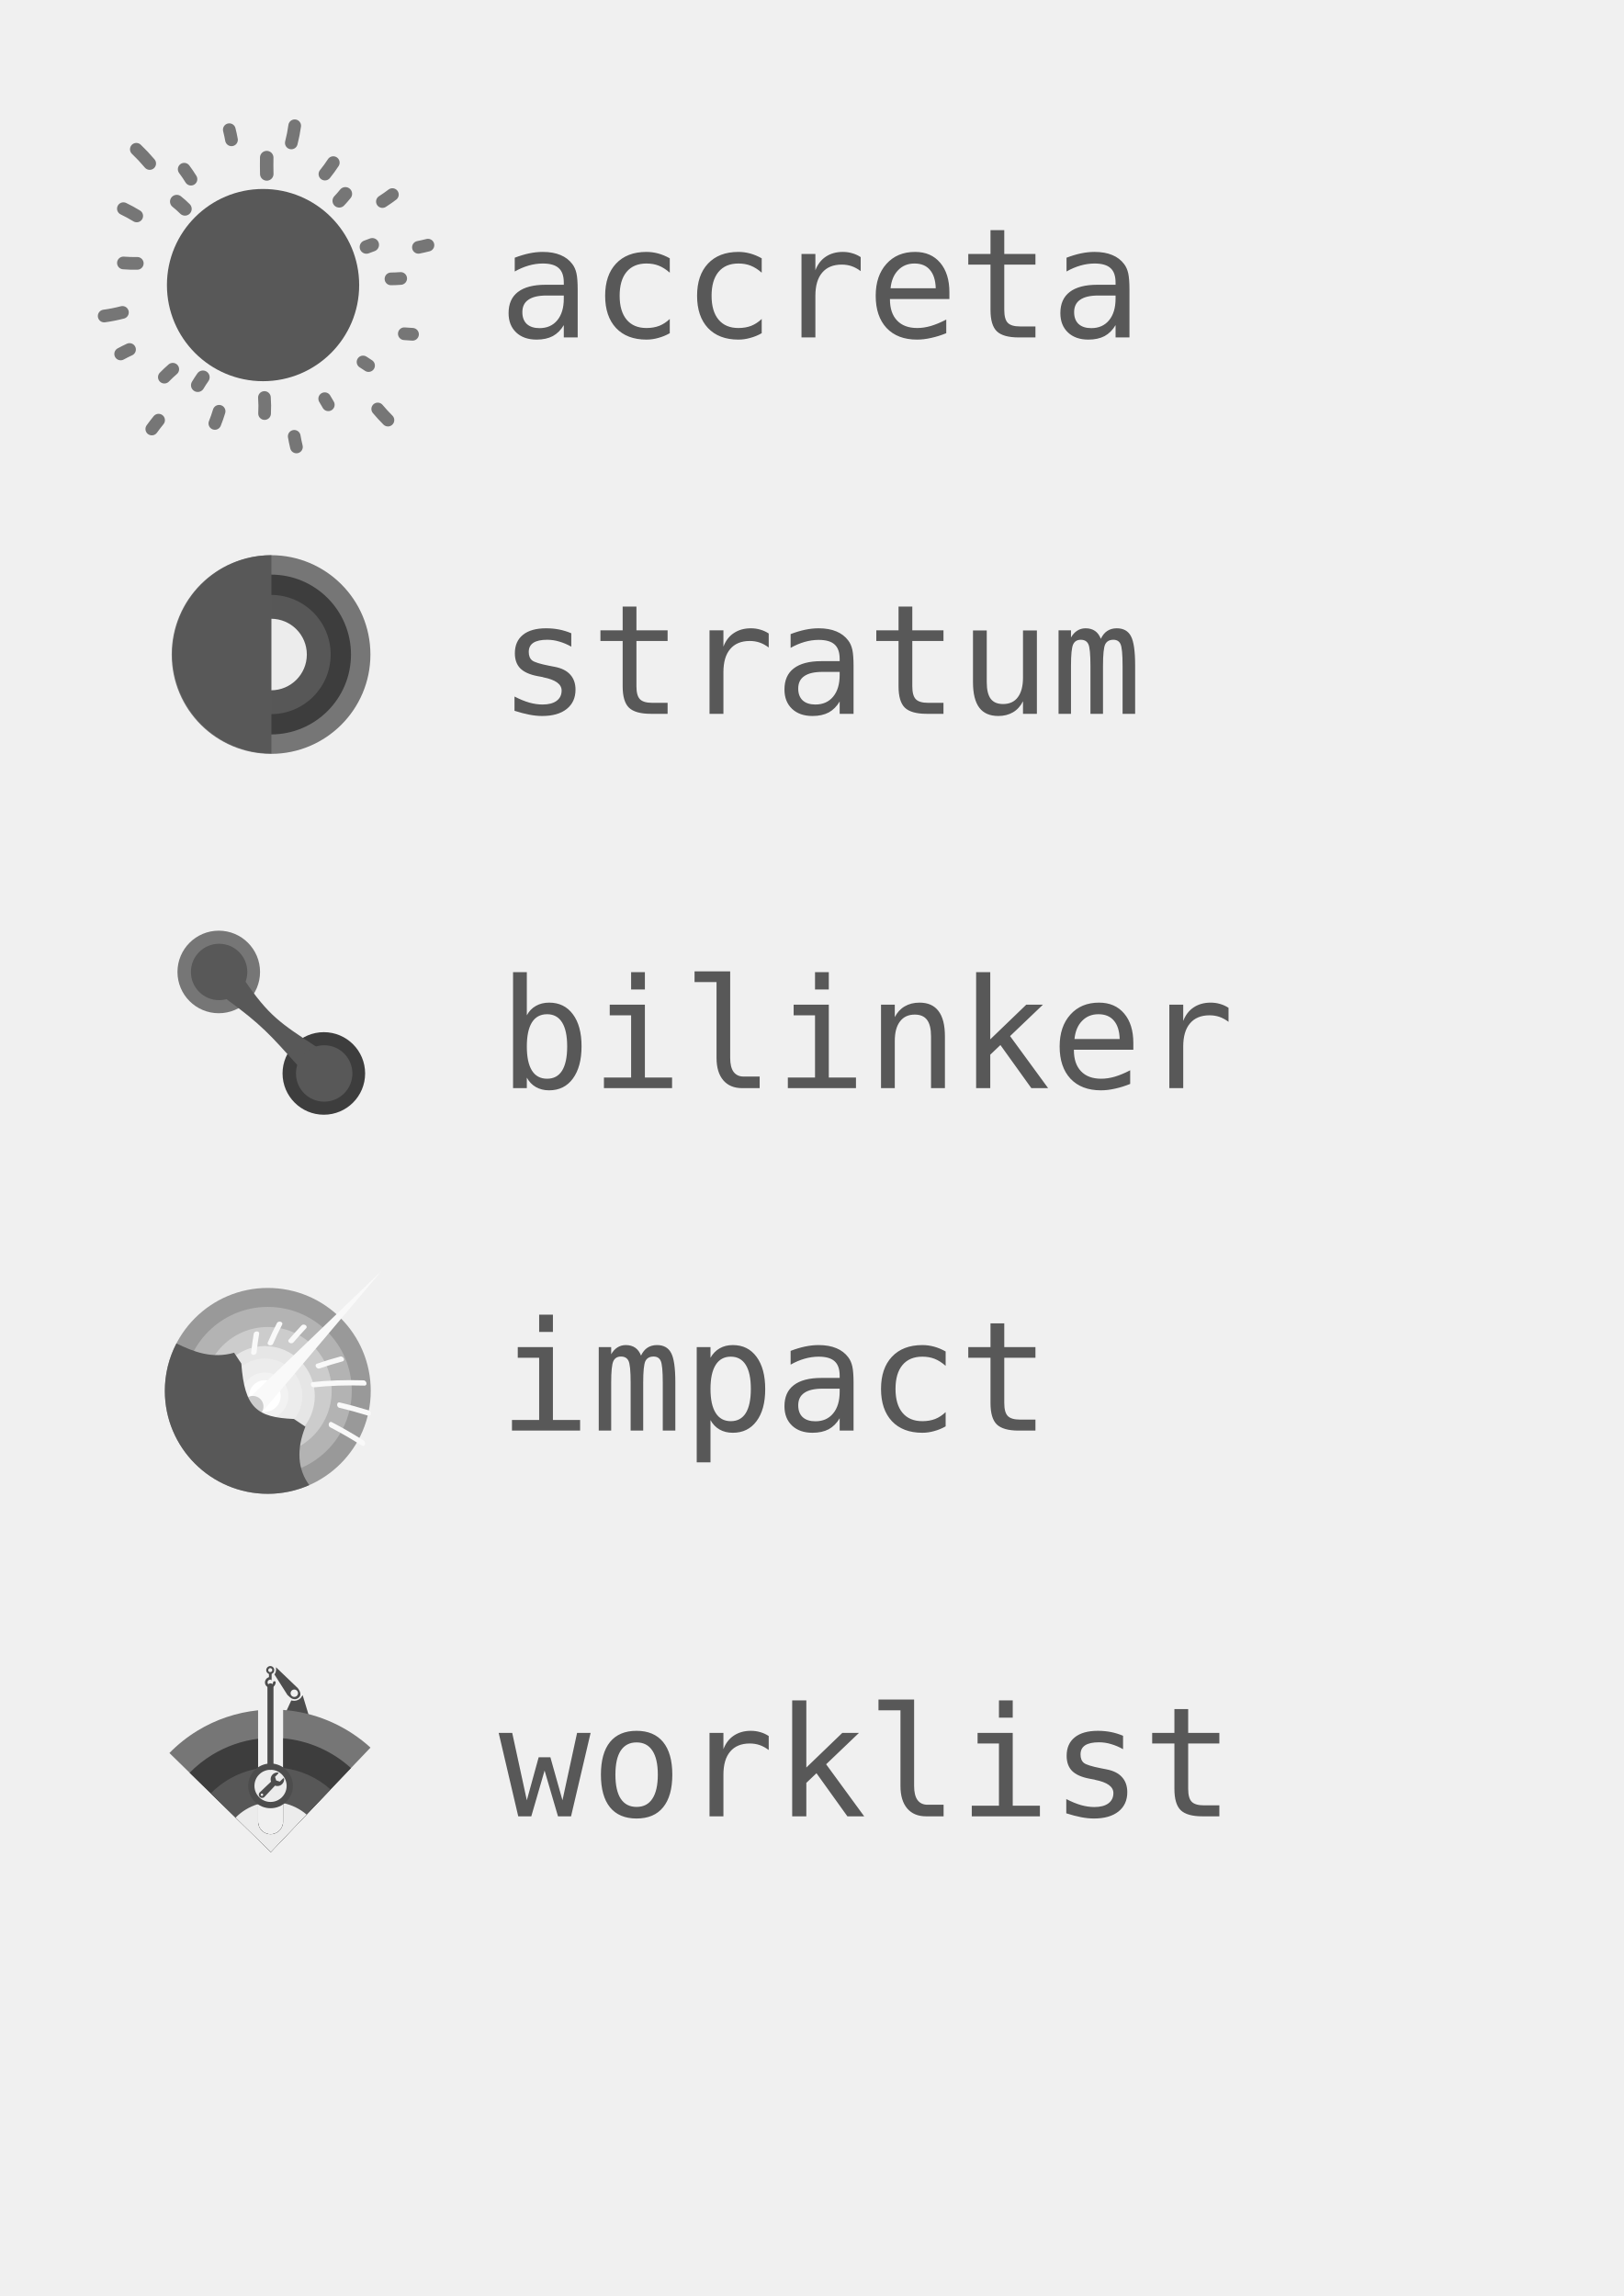
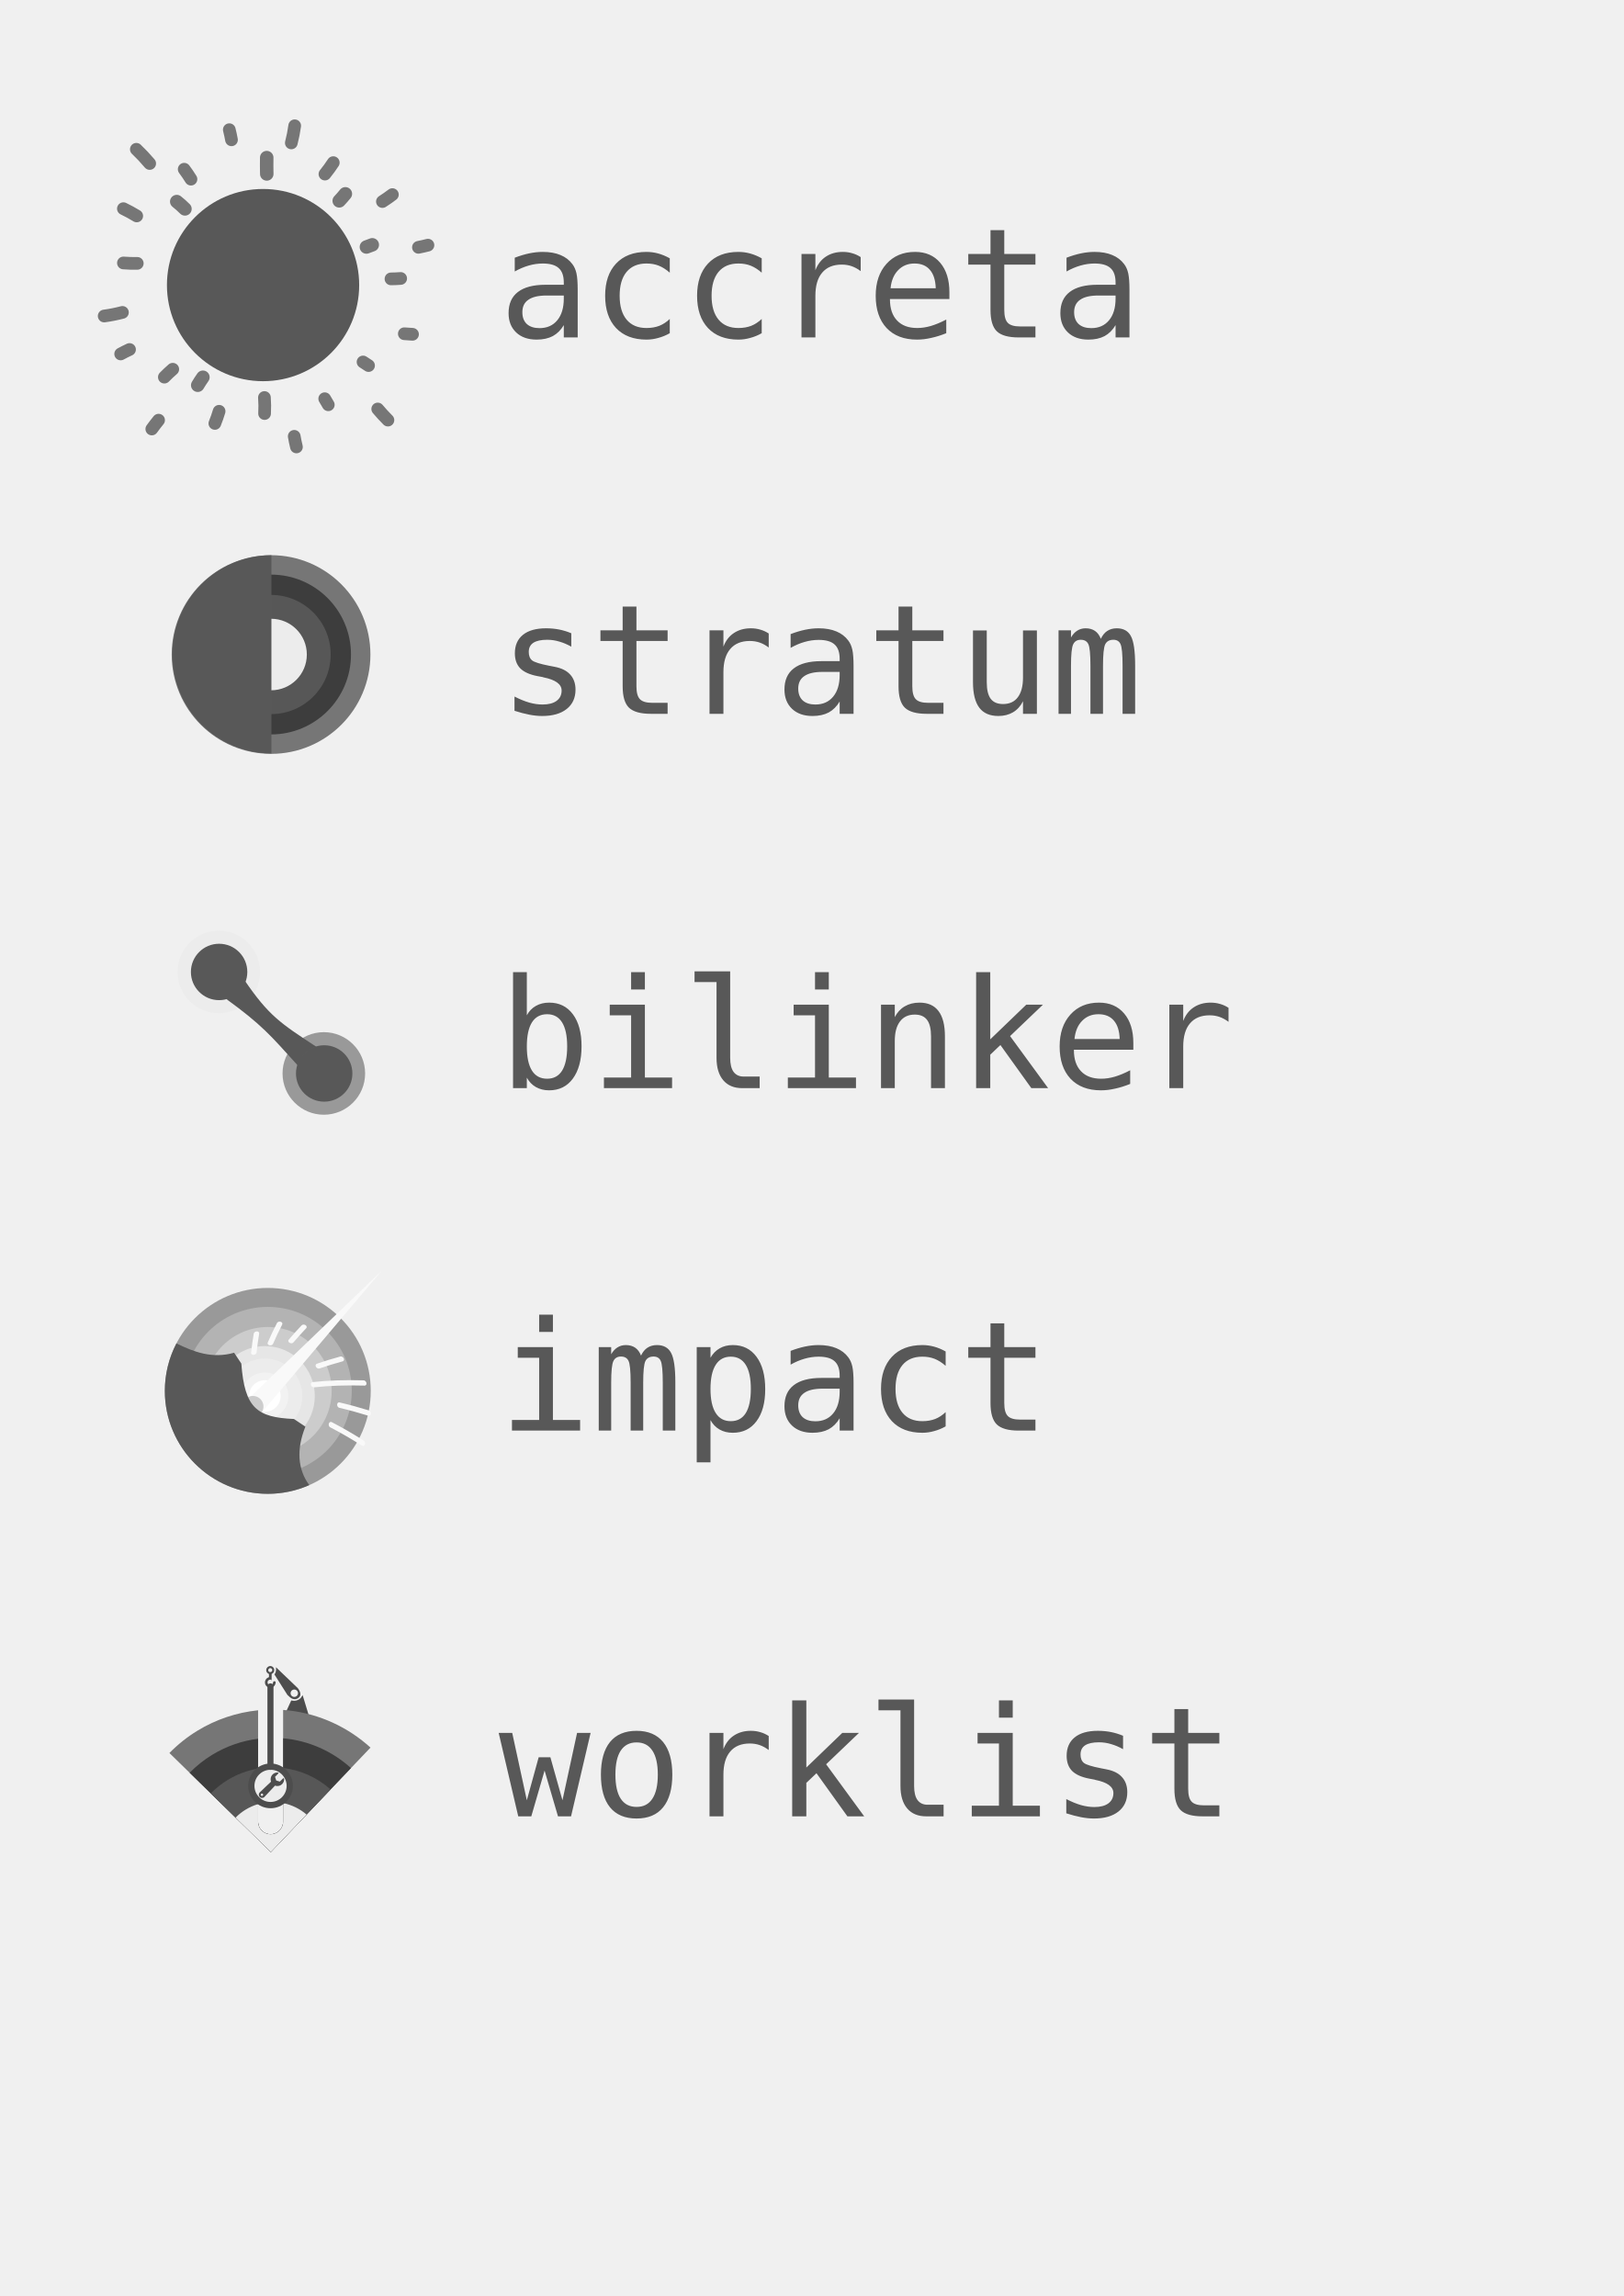
<svg xmlns="http://www.w3.org/2000/svg" width="210mm" height="297mm" viewBox="0 0 210 297" version="1.1" id="svg1" xml:space="preserve">
  <defs id="defs1">
    <rect x="-26.024" y="48.796" width="805.127" height="255.363" id="rect3" />
  </defs>
  <g id="layer1">
    <text xml:space="preserve" style="font-size:9.878px;writing-mode:lr-tb;direction:ltr;opacity:1;fill:none;fill-opacity:1;stroke:#585858;stroke-width:3.518;stroke-linejoin:bevel;stroke-opacity:1" x="63.261" y="98.55" id="text1">
      <tspan id="tspan1" style="stroke-width:3.518;fill:none" x="63.261" y="98.55" />
    </text>
    <rect style="opacity:0;fill:#999999;stroke-width:0.517;stroke-linecap:round;stroke-linejoin:round" id="rect1-1" width="44.086" height="45.69" x="12.08" y="14.197" ry="1.8340156e-14" />
    <rect style="opacity:0;fill:#999999;stroke-width:0.517;stroke-linecap:round;stroke-linejoin:round" id="rect1-1-3" width="44.086" height="45.69" x="12.08" y="61.822" ry="1.8340156e-14" />
    <rect style="opacity:0;fill:#999999;stroke-width:0.517;stroke-linecap:round;stroke-linejoin:round" id="rect1-1-3-6" width="44.086" height="45.69" x="12.08" y="109.447" ry="1.8340156e-14" />
    <rect style="opacity:0;fill:#999999;stroke-width:0.517;stroke-linecap:round;stroke-linejoin:round" id="rect1-1-3-6-2" width="44.086" height="45.69" x="12.08" y="157.072" ry="1.8340156e-14" />
    <rect style="opacity:0;fill:#999999;stroke-width:0.517;stroke-linecap:round;stroke-linejoin:round" id="rect1-1-3-6-2-5" width="44.086" height="45.69" x="12.08" y="204.697" ry="1.8340156e-14" />
    <g id="g3" transform="translate(2.116669,4.080999)">
      <path id="path1-3-1-5" style="opacity:1;fill:#767676;fill-opacity:1;stroke-width:0.163" d="M 45.791,80.585 A 12.85,12.85 0 0 1 32.941,93.435 12.85,12.85 0 0 1 20.091,80.585 12.85,12.85 0 0 1 32.941,67.736 12.85,12.85 0 0 1 45.791,80.585 Z" />
      <circle style="opacity:1;fill:#3d3d3d;fill-opacity:1;stroke-width:0.163" id="path1-3-3" cx="32.941" cy="80.585" r="10.337" />
      <circle style="opacity:1;fill:#575757;fill-opacity:1;stroke-width:0.122" id="path1-6" cx="32.941" cy="80.585" r="7.71" />
      <circle style="opacity:1;fill:#ececec;fill-opacity:1;stroke-width:0.073" id="path1-39-2" cx="32.941" cy="80.585" r="4.626" />
      <path style="opacity:1;fill:#585858;fill-opacity:1;stroke:none;stroke-width:1.068;stroke-linecap:round;stroke-linejoin:bevel;stroke-dasharray:none;stroke-opacity:0.69" id="path3-2" d="m 93.383,-32.987 a 12.819,12.819 0 0 1 -6.41,11.102 12.819,12.819 0 0 1 -12.819,0 12.819,12.819 0 0 1 -6.41,-11.102" transform="rotate(90)" />
    </g>
    <text xml:space="preserve" style="font-style:normal;font-variant:normal;font-weight:normal;font-stretch:normal;font-size:19.756px;font-family:Monospace;-inkscape-font-specification:'Monospace, Normal';font-variant-ligatures:normal;font-variant-caps:normal;font-variant-numeric:normal;font-variant-east-asian:normal;writing-mode:lr-tb;direction:ltr;fill:#585858;fill-opacity:1;stroke:none;stroke-width:10.015;stroke-linejoin:bevel;stroke-opacity:1" x="64.496" y="92.333" id="text2">
      <tspan id="tspan2" style="font-style:normal;font-variant:normal;font-weight:normal;font-stretch:normal;font-size:19.756px;font-family:Monospace;-inkscape-font-specification:'Monospace, Normal';font-variant-ligatures:normal;font-variant-caps:normal;font-variant-numeric:normal;font-variant-east-asian:normal;stroke:none;stroke-width:10.015" x="64.496" y="92.333">stratum</tspan>
    </text>
    <g id="g2" transform="matrix(0.9315164,0,0,0.9315164,2.146386,2.536723)">
      <path id="path1-3-1-2-5-9-9" style="opacity:1;fill:#585858;fill-opacity:1;stroke-width:0.17" d="M 47.565,36.865 A 13.346,13.346 0 0 1 34.219,50.211 13.346,13.346 0 0 1 20.873,36.865 13.346,13.346 0 0 1 34.219,23.519 13.346,13.346 0 0 1 47.565,36.865 Z" />
      <path style="fill:none;fill-opacity:1;stroke:#767676;stroke-width:1.762;stroke-linecap:round;stroke-linejoin:bevel;stroke-dasharray:none;stroke-opacity:1" id="path2-7" d="m -52.477,34.41 a 16.829,16.829 0 0 1 -2.227,0.021" transform="rotate(-90)" />
      <path style="fill:none;fill-opacity:1;stroke:#767676;stroke-width:1.762;stroke-linecap:round;stroke-linejoin:bevel;stroke-dasharray:none;stroke-opacity:1" id="path2-4-093" d="m 35.945,-53.327 a 18.411,18.411 0 0 1 0.059,1.346" transform="rotate(90)" />
      <path style="fill:none;fill-opacity:1;stroke:#767676;stroke-width:1.762;stroke-linecap:round;stroke-linejoin:bevel;stroke-dasharray:none;stroke-opacity:1" id="path2-4-1-60" d="m 24.299,-52.176 a 21.001,21.001 0 0 1 0.965,1.384" transform="rotate(90)" />
      <path style="fill:none;fill-opacity:1;stroke:#767676;stroke-width:1.762;stroke-linecap:round;stroke-linejoin:bevel;stroke-dasharray:none;stroke-opacity:1" id="path2-4-1-6-6" d="m 14.719,-45.945 a 18.555,18.555 0 0 1 1.713,0.968" transform="rotate(96.54438)" />
      <path style="fill:none;fill-opacity:1;stroke:#767676;stroke-width:1.762;stroke-linecap:round;stroke-linejoin:bevel;stroke-dasharray:none;stroke-opacity:1" id="path2-4-6-7-4-6" d="M -40.659,14.694 A 21.289,21.289 0 0 1 -41.16,12.161" transform="rotate(-90)" />
      <path style="fill:none;fill-opacity:1;stroke:#767676;stroke-width:1.762;stroke-linecap:round;stroke-linejoin:bevel;stroke-dasharray:none;stroke-opacity:1" id="path2-4-6-7-4-0-8-18" d="m 14.742,-38.613 a 21.289,21.289 0 0 1 2.381,0.469" transform="rotate(90)" />
      <path style="fill:none;fill-opacity:1;stroke:#767676;stroke-width:1.762;stroke-linecap:round;stroke-linejoin:bevel;stroke-dasharray:none;stroke-opacity:1" id="path2-4-6-7-4-0-8-9-7" d="m 18.007,-16.625 a 24.453,24.453 0 0 1 1.973,-1.855" transform="rotate(90)" />
      <path style="fill:none;fill-opacity:1;stroke:#767676;stroke-width:1.762;stroke-linecap:round;stroke-linejoin:bevel;stroke-dasharray:none;stroke-opacity:1" id="path2-4-6-7-4-0-8-9-9-92" d="m 31.32,-57.113 a 23.923,23.923 0 0 1 0.301,1.321" transform="rotate(90)" />
      <path style="fill:none;fill-opacity:1;stroke:#767676;stroke-width:1.762;stroke-linecap:round;stroke-linejoin:bevel;stroke-dasharray:none;stroke-opacity:1" id="path2-4-6-7-4-0-8-9-9-9-0" d="m 55.614,-51.557 a 24.533,24.533 0 0 1 -1.544,1.417" transform="rotate(90)" />
      <path style="fill:none;fill-opacity:1;stroke:#767676;stroke-width:1.762;stroke-linecap:round;stroke-linejoin:bevel;stroke-dasharray:none;stroke-opacity:1" id="path2-4-6-7-4-0-8-9-9-9-6-2" d="m 56.437,-41.788 a 21.278,21.278 0 0 1 -0.369,1.079" transform="rotate(75)" />
      <path style="fill:none;fill-opacity:1;stroke:#767676;stroke-width:1.762;stroke-linecap:round;stroke-linejoin:bevel;stroke-dasharray:none;stroke-opacity:1" id="path2-4-6-7-4-0-8-9-9-9-7-3" d="M -54.389,28.117 A 19.562,19.562 0 0 1 -56.076,27.528" transform="rotate(-90)" />
      <path style="fill:none;fill-opacity:1;stroke:#767676;stroke-width:1.762;stroke-linecap:round;stroke-linejoin:bevel;stroke-dasharray:none;stroke-opacity:1" id="path2-4-0-75" d="m 51.85,-44.804 a 17.98,17.98 0 0 1 -0.559,0.722" transform="rotate(85.34183)" />
      <path style="fill:none;fill-opacity:1;stroke:#767676;stroke-width:1.762;stroke-linecap:round;stroke-linejoin:bevel;stroke-dasharray:none;stroke-opacity:1" id="path2-4-09-9" d="m 33.793,14.831 a 18.411,18.411 0 0 1 0.055,1.924" transform="matrix(0,1,1,0,0,0)" />
      <path style="fill:none;fill-opacity:1;stroke:#767676;stroke-width:1.762;stroke-linecap:round;stroke-linejoin:bevel;stroke-dasharray:none;stroke-opacity:1" id="path2-4-1-1-2" d="m -27.262,-16.678 a 21.001,21.001 0 0 1 1.008,1.851" transform="matrix(0,-1,-1,0,0,0)" />
      <path style="fill:none;fill-opacity:1;stroke:#767676;stroke-width:1.762;stroke-linecap:round;stroke-linejoin:bevel;stroke-dasharray:none;stroke-opacity:1" id="path2-4-1-6-7-2" d="m -22.156,-24.21 a 18.555,18.555 0 0 1 1.38,0.94" transform="matrix(0,-1,-1,0,0,0)" />
      <path style="fill:none;fill-opacity:1;stroke:#767676;stroke-width:1.762;stroke-linecap:round;stroke-linejoin:bevel;stroke-dasharray:none;stroke-opacity:1" id="path2-4-6-71-8" d="m -52.644,-42.781 a 21.864,21.864 0 0 1 -0.841,-0.495" transform="matrix(0,-1,-1,0,0,0)" />
      <path style="fill:none;fill-opacity:1;stroke:#767676;stroke-width:1.762;stroke-linecap:round;stroke-linejoin:bevel;stroke-dasharray:none;stroke-opacity:1" id="path2-4-6-7-4-0-8-1-9" d="m -16.692,-29.837 a 21.289,21.289 0 0 1 1.406,0.304" transform="matrix(0,-1,-1,0,0,0)" />
      <path style="fill:none;fill-opacity:1;stroke:#767676;stroke-width:1.762;stroke-linecap:round;stroke-linejoin:bevel;stroke-dasharray:none;stroke-opacity:1" id="path2-4-6-7-4-0-8-9-9-9-9-7" d="m -55.623,-19.715 a 24.533,24.533 0 0 1 -1.227,0.942" transform="matrix(0,-1,-1,0,0,0)" />
      <path style="fill:none;fill-opacity:1;stroke:#767676;stroke-width:1.762;stroke-linecap:round;stroke-linejoin:bevel;stroke-dasharray:none;stroke-opacity:1" id="path2-4-6-7-4-0-8-9-9-9-6-7-3" d="m -45.999,-15.113 a 21.278,21.278 0 0 1 -0.604,1.238" transform="matrix(-0.01234602,-0.9999238,-0.9999238,0.01234602,0,0)" />
      <path style="fill:none;fill-opacity:1;stroke:#767676;stroke-width:1.762;stroke-linecap:round;stroke-linejoin:bevel;stroke-dasharray:none;stroke-opacity:1" id="path2-4-6-7-4-0-8-9-9-9-7-6-6" d="m -57.868,-38.548 a 22.295,22.295 0 0 1 -1.473,-0.306" transform="matrix(0,-1,-1,0,0,0)" />
      <path style="fill:none;fill-opacity:1;stroke:#767676;stroke-width:1.762;stroke-linecap:round;stroke-linejoin:bevel;stroke-dasharray:none;stroke-opacity:1" id="path2-4-0-7-1" d="m -48.55,-21.682 a 17.98,17.98 0 0 1 -1.099,1.167" transform="matrix(0,-1,-1,0,0,0)" />
      <path style="fill:none;fill-opacity:1;stroke:#767676;stroke-width:1.872;stroke-linecap:round;stroke-linejoin:bevel;stroke-dasharray:none;stroke-opacity:1" id="path2-4-1-60-9" d="m 24.193,-45.647 a 21.177,12.921 0 0 1 0.973,0.851" transform="rotate(90)" />
      <path style="fill:none;fill-opacity:1;stroke:#767676;stroke-width:1.872;stroke-linecap:round;stroke-linejoin:bevel;stroke-dasharray:none;stroke-opacity:1" id="path2-4-6-7-4-0-8-9-9-92-8" d="m 31.272,-49.383 a 24.124,14.719 0 0 1 0.304,0.813" transform="rotate(90)" />
      <path style="fill:none;fill-opacity:1;stroke:#767676;stroke-width:1.872;stroke-linecap:round;stroke-linejoin:bevel;stroke-dasharray:none;stroke-opacity:1" id="path2-4-1-1-2-4" d="m -26.285,-23.375 a 21.177,12.921 0 0 1 1.016,1.139" transform="matrix(0,-1,-1,0,0,0)" />
      <path style="fill:none;fill-opacity:1;stroke:#767676;stroke-width:1.872;stroke-linecap:round;stroke-linejoin:bevel;stroke-dasharray:none;stroke-opacity:1" id="path2-4-0-7-1-4" d="m -49.664,-25.868 a 18.131,11.062 0 0 1 -1.108,0.718" transform="matrix(0,-1,-1,0,0,0)" />
      <path style="fill:none;fill-opacity:1;stroke:#767676;stroke-width:1.872;stroke-linecap:round;stroke-linejoin:bevel;stroke-dasharray:none;stroke-opacity:1" id="path2-7-7" d="m 21.43,-34.734 a 17.118,5.295 0 0 1 -2.266,0.007" transform="rotate(90)" />
    </g>
    <text xml:space="preserve" style="font-style:normal;font-variant:normal;font-weight:normal;font-stretch:normal;font-size:19.756px;font-family:Monospace;-inkscape-font-specification:'Monospace, Normal';font-variant-ligatures:normal;font-variant-caps:normal;font-variant-numeric:normal;font-variant-east-asian:normal;writing-mode:lr-tb;direction:ltr;fill:#585858;fill-opacity:1;stroke:none;stroke-width:10.015;stroke-linejoin:bevel;stroke-opacity:1" x="64.496" y="43.65" id="text2-7">
      <tspan id="tspan2-2" style="font-style:normal;font-variant:normal;font-weight:normal;font-stretch:normal;font-size:19.756px;font-family:Monospace;-inkscape-font-specification:'Monospace, Normal';font-variant-ligatures:normal;font-variant-caps:normal;font-variant-numeric:normal;font-variant-east-asian:normal;stroke:none;stroke-width:10.015" x="64.496" y="43.65">accreta</tspan>
    </text>
-     <path id="path1-3-1-2-5-9-8-1-0" style="fill:#3d3d3d;fill-opacity:1;stroke-width:0.068" d="m 47.223,138.856 a 5.34,5.34 0 0 1 -5.34,5.34 5.34,5.34 0 0 1 -5.34,-5.34 5.34,5.34 0 0 1 5.34,-5.34 5.34,5.34 0 0 1 5.34,5.34 z" />
+     <path id="path1-3-1-2-5-9-8-1-0" style="fill:#999999;fill-opacity:1;stroke-width:0.068" d="m 47.223,138.856 a 5.34,5.34 0 0 1 -5.34,5.34 5.34,5.34 0 0 1 -5.34,-5.34 5.34,5.34 0 0 1 5.34,-5.34 5.34,5.34 0 0 1 5.34,5.34 z" />
    <path id="path1-3-1-2-5-9-8-1" style="fill:#585858;fill-opacity:1;stroke-width:0.046" d="m 45.576,138.858 a 3.648,3.648 0 0 1 -3.648,3.648 3.648,3.648 0 0 1 -3.648,-3.648 3.648,3.648 0 0 1 3.648,-3.648 3.648,3.648 0 0 1 3.648,3.648 z" />
-     <path id="path1-3-1-2-5-9-8-3-2-6" style="fill:#767676;fill-opacity:1;stroke-width:0.068" d="m 33.633,125.727 a 5.34,5.34 0 0 1 -5.34,5.34 5.34,5.34 0 0 1 -5.34,-5.34 5.34,5.34 0 0 1 5.34,-5.34 5.34,5.34 0 0 1 5.34,5.34 z" />
+     <path id="path1-3-1-2-5-9-8-3-2-6" style="fill:#ececec;fill-opacity:1;stroke-width:0.068" d="m 33.633,125.727 a 5.34,5.34 0 0 1 -5.34,5.34 5.34,5.34 0 0 1 -5.34,-5.34 5.34,5.34 0 0 1 5.34,-5.34 5.34,5.34 0 0 1 5.34,5.34 z" />
    <path id="path1-3-1-2-5-9-8-3-2" style="fill:#585858;fill-opacity:1;stroke-width:0.046" d="m 31.986,125.728 a 3.648,3.648 0 0 1 -3.648,3.648 3.648,3.648 0 0 1 -3.648,-3.648 3.648,3.648 0 0 1 3.648,-3.648 3.648,3.648 0 0 1 3.648,3.648 z" />
    <path style="baseline-shift:baseline;display:inline;overflow:visible;vector-effect:none;fill:#585858;fill-opacity:1;stroke-width:0.975;stroke-linejoin:bevel;enable-background:accumulate;stop-color:#000000" d="m 31.608,126.772 c 0,0 -0.333,1.008 -0.954,1.566 -0.621,0.557 -0.942,0.67 -1.428,0.859 4.661,3.386 5.757,4.726 9.317,8.663 0,0 0.217,-0.819 0.826,-1.482 0.609,-0.663 1.532,-0.982 1.532,-0.982 -4.663,-3.046 -6.165,-4.044 -9.294,-8.624 z" id="path4-9" />
    <text xml:space="preserve" style="font-style:normal;font-variant:normal;font-weight:normal;font-stretch:normal;font-size:19.756px;font-family:Monospace;-inkscape-font-specification:'Monospace, Normal';font-variant-ligatures:normal;font-variant-caps:normal;font-variant-numeric:normal;font-variant-east-asian:normal;writing-mode:lr-tb;direction:ltr;fill:#585858;fill-opacity:1;stroke:none;stroke-width:10.015;stroke-linejoin:bevel;stroke-opacity:1" x="64.496" y="140.758" id="text2-7-9">
      <tspan id="tspan2-2-9" style="font-style:normal;font-variant:normal;font-weight:normal;font-stretch:normal;font-size:19.756px;font-family:Monospace;-inkscape-font-specification:'Monospace, Normal';font-variant-ligatures:normal;font-variant-caps:normal;font-variant-numeric:normal;font-variant-east-asian:normal;stroke:none;stroke-width:10.015" x="64.496" y="140.758">bilinker</tspan>
    </text>
    <circle style="fill:#999999;fill-opacity:1;stroke:none;stroke-width:9.91;stroke-linecap:butt;stroke-linejoin:bevel;stroke-dasharray:none;stroke-opacity:1" id="path1-0" cx="34.635" cy="179.917" r="13.316" />
    <circle style="fill:#b3b3b3;fill-opacity:1;stroke:none;stroke-width:8.084;stroke-linecap:butt;stroke-linejoin:bevel;stroke-dasharray:none;stroke-opacity:1" id="path1-9" cx="34.635" cy="179.917" r="10.862" />
    <circle style="fill:#cccccc;fill-opacity:1;stroke:none;stroke-width:6.151;stroke-linecap:butt;stroke-linejoin:bevel;stroke-dasharray:none;stroke-opacity:1" id="path1" cx="34.635" cy="179.917" r="8.264" />
    <circle style="fill:#e6e6e6;fill-opacity:1;stroke:none;stroke-width:4.807;stroke-linecap:butt;stroke-linejoin:bevel;stroke-dasharray:none;stroke-opacity:1" id="path1-1-6-7" cx="34.255" cy="180.581" r="6.46" />
    <circle style="fill:#ececec;fill-opacity:1;stroke:none;stroke-width:3.606;stroke-linecap:butt;stroke-linejoin:bevel;stroke-dasharray:none;stroke-opacity:1" id="path1-1-6" cx="34.255" cy="180.581" r="4.845" />
    <circle style="fill:#f2f2f2;fill-opacity:1;stroke:none;stroke-width:2.262;stroke-linecap:butt;stroke-linejoin:bevel;stroke-dasharray:none;stroke-opacity:1" id="path1-1" cx="34.255" cy="180.581" r="3.04" />
    <circle style="fill:#ffffff;fill-opacity:1;stroke:none;stroke-width:1.522;stroke-linecap:butt;stroke-linejoin:bevel;stroke-dasharray:none;stroke-opacity:1" id="path1-1-8" cx="34.255" cy="180.581" r="2.045" />
    <path style="fill:none;fill-opacity:1;stroke:#f9f9f9;stroke-width:0.655;stroke-linecap:round;stroke-linejoin:bevel;stroke-dasharray:none;stroke-opacity:1" id="path2-9" transform="matrix(0.5274344,-0.8495958,0.9488672,0.3156755,0,0)" d="m -160.028,123.555 a 43.395,15.995 0 0 1 2.491,-1.032" />
    <path style="fill:none;fill-opacity:1;stroke:#f9f9f9;stroke-width:0.655;stroke-linecap:round;stroke-linejoin:bevel;stroke-dasharray:none;stroke-opacity:1" id="path2-9-7" transform="matrix(0.7293541,-0.6841364,0.8348325,0.550504,0,0)" d="m -129.331,154.882 a 43.395,15.995 0 0 1 2.813,-1.04" />
    <path style="fill:none;fill-opacity:1;stroke:#f9f9f9;stroke-width:0.655;stroke-linecap:round;stroke-linejoin:bevel;stroke-dasharray:none;stroke-opacity:1" id="path2-9-7-6" transform="matrix(0.8815695,-0.4720543,0.6639054,0.7478166,0,0)" d="m -89.458,175.496 a 43.395,15.995 0 0 1 2.523,-0.862" />
    <path style="baseline-shift:baseline;display:inline;overflow:visible;opacity:1;vector-effect:none;fill:#f9f9f9;stroke-linecap:round;stroke-linejoin:bevel;enable-background:accumulate;stop-color:#000000;stop-opacity:1" d="m -53.318,188.421 c -1.124,0.298 -0.759,3.328 0.063,2.596 l 22.872,-14.839 -22.935,12.243 z" id="path2-9-7-6-4" transform="matrix(0.9737074,-0.2278025,0.4477341,0.8941667,0,0)" />
    <path style="fill:none;fill-opacity:1;stroke:#f9f9f9;stroke-width:0.655;stroke-linecap:round;stroke-linejoin:bevel;stroke-dasharray:none;stroke-opacity:1" id="path2-9-7-6-4-3" transform="matrix(0.9994887,0.03197371,0.2010506,0.9795809,0,0)" d="m 4.92,180.235 a 43.395,15.995 0 0 1 3.217,-1.05" />
    <path style="fill:none;fill-opacity:1;stroke:#f9f9f9;stroke-width:0.655;stroke-linecap:round;stroke-linejoin:bevel;stroke-dasharray:none;stroke-opacity:1" id="path2-9-7-6-4-3-5" transform="matrix(0.9571565,0.2895709,-0.05933422,0.9982382,0,0)" d="m 52.511,164.204 a 43.395,15.995 0 0 1 6.726,-2.177" />
    <path style="fill:#e6e6e6;fill-opacity:0.69;stroke:#cccccc;stroke-width:2.726;stroke-linecap:round;stroke-linejoin:bevel;stroke-dasharray:none;stroke-opacity:1" id="path2-4-1-60-7" d="m 183.458,-22.669 a 32.483,32.483 0 0 1 1.493,2.141" transform="rotate(86.85198)" />
    <path style="fill:none;fill-opacity:1;stroke:#f9f9f9;stroke-width:0.655;stroke-linecap:round;stroke-linejoin:bevel;stroke-dasharray:none;stroke-opacity:1" id="path2-9-7-6-4-3-5-8" transform="matrix(0.8495958,0.5274344,-0.3156755,0.9488672,0,0)" d="m 101.818,134.959 a 43.395,15.995 0 0 1 4.022,-1.151" />
    <path style="fill:none;fill-opacity:1;stroke:#f9f9f9;stroke-width:0.655;stroke-linecap:round;stroke-linejoin:bevel;stroke-dasharray:none;stroke-opacity:1" id="path2-9-7-6-4-3-5-8-5" transform="matrix(0.6841364,0.7293541,-0.550504,0.8348325,0,0)" d="m 141.043,97.531 a 43.395,15.995 0 0 1 4.895,-1.418" />
    <path id="path1-4" style="fill:#585858;fill-opacity:1;stroke:none;stroke-width:9.91;stroke-linecap:butt;stroke-linejoin:bevel;stroke-dasharray:none;stroke-opacity:1" d="m 22.82,173.776 a 13.316,13.316 0 0 0 -1.501,6.141 13.316,13.316 0 0 0 13.316,13.316 13.316,13.316 0 0 0 5.362,-1.127 c -1.512,-2.06 -1.672,-4.627 -0.5,-7.563 l -1.481,-0.989 c -4.791,-0.212 -6.372,-1.393 -6.805,-7.172 l -0.932,-1.399 c -2.838,0.809 -5.21,-0.104 -7.46,-1.205 z" />
    <text xml:space="preserve" style="font-style:normal;font-variant:normal;font-weight:normal;font-stretch:normal;font-size:19.756px;font-family:Monospace;-inkscape-font-specification:'Monospace, Normal';font-variant-ligatures:normal;font-variant-caps:normal;font-variant-numeric:normal;font-variant-east-asian:normal;writing-mode:lr-tb;direction:ltr;fill:#585858;fill-opacity:1;stroke:none;stroke-width:10.015;stroke-linejoin:bevel;stroke-opacity:1" x="64.496" y="185.053" id="text2-7-9-4">
      <tspan id="tspan2-2-9-4" style="font-style:normal;font-variant:normal;font-weight:normal;font-stretch:normal;font-size:19.756px;font-family:Monospace;-inkscape-font-specification:'Monospace, Normal';font-variant-ligatures:normal;font-variant-caps:normal;font-variant-numeric:normal;font-variant-east-asian:normal;stroke:none;stroke-width:10.015" x="64.496" y="185.053">impact</tspan>
    </text>
    <text xml:space="preserve" transform="scale(0.2645833)" id="text3" style="font-style:normal;font-variant:normal;font-weight:normal;font-stretch:normal;font-size:100.778px;font-family:Monospace;-inkscape-font-specification:'Monospace, Normal';font-variant-ligatures:normal;font-variant-caps:normal;font-variant-numeric:normal;font-variant-east-asian:normal;writing-mode:lr-tb;direction:ltr;white-space:pre;shape-inside:url(#rect3);display:inline;opacity:1;fill:#585858;fill-opacity:1;stroke:none;stroke-width:13.296;stroke-linejoin:bevel;stroke-opacity:1" />
    <text xml:space="preserve" style="font-style:normal;font-variant:normal;font-weight:normal;font-stretch:normal;font-size:19.756px;font-family:Monospace;-inkscape-font-specification:'Monospace, Normal';font-variant-ligatures:normal;font-variant-caps:normal;font-variant-numeric:normal;font-variant-east-asian:normal;writing-mode:lr-tb;direction:ltr;fill:#585858;fill-opacity:1;stroke:none;stroke-width:10.015;stroke-linejoin:bevel;stroke-opacity:1" x="64.496" y="234.95" id="text2-7-9-4-5">
      <tspan id="tspan2-2-9-4-9" style="font-style:normal;font-variant:normal;font-weight:normal;font-stretch:normal;font-size:19.756px;font-family:Monospace;-inkscape-font-specification:'Monospace, Normal';font-variant-ligatures:normal;font-variant-caps:normal;font-variant-numeric:normal;font-variant-east-asian:normal;stroke:none;stroke-width:10.015" x="64.496" y="234.95">worklist</tspan>
    </text>
    <g id="g6" transform="translate(1.058329,8.466667)">
      <g id="g11" transform="translate(0,42.33333)">
        <path id="path9" style="fill:#4d4d4d;fill-opacity:1;stroke-width:0.116" d="m 34.637,164.868 c 0.043,0.436 -0.041,0.777 -0.213,0.912 l 1.69,2.666 c 0.554,0.556 0.682,0.506 0.841,0.543 0.288,0.067 0.654,-0.124 0.796,-0.414 0.178,-0.364 -0.225,-0.996 -0.438,-1.144 z m 2.366,2.882 c 0.264,0 0.478,0.214 0.478,0.478 10e-7,0.264 -0.214,0.478 -0.478,0.478 -0.264,0 -0.478,-0.214 -0.478,-0.478 -1e-6,-0.264 0.214,-0.478 0.478,-0.478 z" />
        <path style="fill:#4d4d4d;fill-opacity:1;stroke-width:0.116" d="m 37.324,171.122 c 0.393,1.076 1.202,0.095 1.05,-0.872 -0.152,-0.968 -0.282,-1.763 -0.289,-1.769 -0.006,-0.005 -0.067,0.084 -0.134,0.197 -0.105,0.179 -0.146,0.223 -0.312,0.331 -0.247,0.162 -0.569,0.234 -0.833,0.185 -0.106,-0.019 -0.193,-0.034 -0.194,-0.032 -0.001,0.002 0.319,0.883 0.712,1.959 z m 1e-6,-1e-5 c 0.393,1.076 1.202,0.095 1.05,-0.872 -0.152,-0.968 -0.282,-1.763 -0.289,-1.769 -0.006,-0.005 -0.067,0.084 -0.134,0.197 -0.105,0.179 -0.146,0.223 -0.312,0.331 -0.247,0.162 -0.569,0.234 -0.833,0.185 -0.106,-0.019 -0.193,-0.034 -0.194,-0.032 -0.001,0.002 0.319,0.883 0.712,1.959 z m 0,0 c 0.393,1.076 1.809,0.814 1.525,-0.123 l -0.764,-2.518 c -0.006,-0.005 -0.067,0.084 -0.134,0.197 -0.105,0.179 -0.146,0.223 -0.312,0.331 -0.247,0.162 -0.569,0.234 -0.833,0.185 -0.106,-0.019 -0.194,-0.034 -0.194,-0.032 l -0.677,1.466 z" id="path9-5" />
        <path style="fill:#4d4d4d;fill-opacity:1;stroke-width:0.099" d="m 34.042,167.508 c 0.229,-0.044 0.446,-0.244 0.514,-0.473 0.051,-0.173 0.051,-0.232 -6e-6,-0.305 -0.084,-0.12 -0.3,-0.038 -0.3,0.113 0,0.24 -0.277,0.413 -0.5,0.312 -0.27,-0.122 -0.281,-0.509 -0.019,-0.643 0.053,-0.027 0.124,-0.05 0.157,-0.05 0.156,-6.7e-4 0.178,0.321 0.179,-0.237 l 0.002,-0.48 0.107,-0.079 c 0.168,-0.123 0.213,-0.201 0.225,-0.389 0.008,-0.129 -0.001,-0.188 -0.042,-0.268 -0.178,-0.346 -0.606,-0.4 -0.863,-0.107 -0.211,0.24 -0.163,0.591 0.104,0.764 l 0.121,0.079 0.002,0.398 0.002,0.002 -0.115,0.051 c -0.243,0.108 -0.409,0.364 -0.409,0.633 0,0.436 0.401,0.763 0.834,0.679 z m -0.295,-2.052 c -0.266,-0.174 -0.014,-0.593 0.269,-0.446 0.1,0.051 0.135,0.114 0.135,0.238 0,0.196 -0.237,0.318 -0.404,0.208 z m 0.295,2.052 c 0.229,-0.044 0.446,-0.244 0.514,-0.473 0.051,-0.173 0.051,-0.232 -8e-6,-0.305 -0.084,-0.12 -0.3,-0.038 -0.3,0.113 0,0.24 -0.277,0.413 -0.5,0.312 -0.27,-0.122 -0.281,-0.509 -0.019,-0.643 0.053,-0.027 0.124,-0.05 0.157,-0.05 0.156,-6.7e-4 0.178,0.321 0.179,-0.237 l 0.002,-0.48 0.107,-0.079 c 0.168,-0.123 0.213,-0.201 0.225,-0.389 0.008,-0.129 -0.001,-0.188 -0.042,-0.268 -0.178,-0.346 -0.606,-0.4 -0.863,-0.107 -0.211,0.24 -0.163,0.591 0.104,0.764 l 0.121,0.079 0.002,0.398 0.002,0.002 -0.115,0.051 c -0.243,0.108 -0.409,0.364 -0.409,0.633 0,0.436 0.401,0.763 0.834,0.679 z m -0.295,-2.052 c -0.266,-0.174 -0.014,-0.593 0.269,-0.446 0.1,0.051 0.135,0.114 0.135,0.238 0,0.196 -0.237,0.318 -0.404,0.208 z m 0.295,2.052 c 0.229,-0.044 0.446,-0.244 0.514,-0.473 0.051,-0.173 0.051,-0.232 -8e-6,-0.305 -0.084,-0.12 -0.3,-0.038 -0.3,0.113 0,0.24 -0.277,0.413 -0.5,0.312 -0.27,-0.122 -0.281,-0.509 -0.019,-0.643 0.053,-0.027 0.124,-0.05 0.157,-0.05 0.156,-6.7e-4 0.178,0.321 0.179,-0.237 l 0.002,-0.48 0.107,-0.079 c 0.168,-0.123 0.213,-0.201 0.225,-0.389 0.008,-0.129 -0.001,-0.188 -0.042,-0.268 -0.178,-0.346 -0.606,-0.4 -0.863,-0.107 -0.211,0.24 -0.163,0.591 0.104,0.764 l 0.121,0.079 0.002,0.398 0.002,0.002 -0.115,0.051 c -0.243,0.108 -0.409,0.364 -0.409,0.633 0,0.436 0.401,0.763 0.834,0.679 z m -0.295,-2.052 c -0.266,-0.174 -0.014,-0.593 0.269,-0.446 0.1,0.051 0.135,0.114 0.135,0.238 0,0.196 -0.237,0.318 -0.404,0.208 z" id="path9-8" />
        <path id="path1-3-1-5-3" style="fill:#767676;fill-opacity:1;stroke-width:0.238" d="m 35.559,170.388 v 14.459 a 1.619,1.619 0 0 1 -0.014,0.212 1.619,1.619 0 0 1 -0.041,0.207 1.619,1.619 0 0 1 -0.068,0.201 1.619,1.619 0 0 1 -0.093,0.19 1.619,1.619 0 0 1 -0.118,0.176 1.619,1.619 0 0 1 -0.14,0.16 1.619,1.619 0 0 1 -0.16,0.14 1.619,1.619 0 0 1 -0.176,0.118 1.619,1.619 0 0 1 -0.19,0.093 1.619,1.619 0 0 1 -0.2,0.068 1.619,1.619 0 0 1 -0.42,0.055 1.619,1.619 0 0 1 -0.211,-0.014 1.619,1.619 0 0 1 -0.208,-0.041 1.619,1.619 0 0 1 -0.2,-0.068 1.619,1.619 0 0 1 -0.19,-0.094 1.619,1.619 0 0 1 -0.176,-0.118 1.619,1.619 0 0 1 -0.159,-0.14 1.619,1.619 0 0 1 -0.14,-0.159 1.619,1.619 0 0 1 -0.117,-0.176 1.619,1.619 0 0 1 -0.094,-0.19 1.619,1.619 0 0 1 -0.068,-0.2 1.619,1.619 0 0 1 -0.041,-0.208 1.619,1.619 0 0 1 -0.014,-0.211 l 10e-7,-14.412 c -2.768,0.282 -5.445,1.179 -7.831,2.633 -1.328,0.809 -2.55,1.781 -3.637,2.893 l 13.119,12.809 12.869,-13.492 0.014,-0.02 c -0.174,-0.16 -0.351,-0.315 -0.529,-0.465 -3.011,-2.542 -6.769,-4.115 -10.766,-4.405 z" />
        <path id="path1-3-3-5" style="fill:#3d3d3d;fill-opacity:1;stroke-width:0.238" d="m 35.559,174.054 v 10.793 a 1.619,1.619 0 0 1 -0.014,0.212 1.619,1.619 0 0 1 -0.041,0.207 1.619,1.619 0 0 1 -0.068,0.201 1.619,1.619 0 0 1 -0.093,0.19 1.619,1.619 0 0 1 -0.118,0.176 1.619,1.619 0 0 1 -0.14,0.16 1.619,1.619 0 0 1 -0.16,0.14 1.619,1.619 0 0 1 -0.176,0.118 1.619,1.619 0 0 1 -0.19,0.093 1.619,1.619 0 0 1 -0.2,0.068 1.619,1.619 0 0 1 -0.42,0.055 1.619,1.619 0 0 1 -0.211,-0.014 1.619,1.619 0 0 1 -0.208,-0.041 1.619,1.619 0 0 1 -0.2,-0.068 1.619,1.619 0 0 1 -0.19,-0.094 1.619,1.619 0 0 1 -0.176,-0.118 1.619,1.619 0 0 1 -0.159,-0.14 1.619,1.619 0 0 1 -0.14,-0.159 1.619,1.619 0 0 1 -0.117,-0.176 1.619,1.619 0 0 1 -0.094,-0.19 1.619,1.619 0 0 1 -0.068,-0.2 1.619,1.619 0 0 1 -0.041,-0.208 1.619,1.619 0 0 1 -0.014,-0.211 v -10.733 a 15.035,15.035 0 0 0 -5.929,2.076 15.035,15.035 0 0 0 -2.924,2.326 l 10.504,10.255 10.361,-10.863 a 15.035,15.035 0 0 0 -8.773,-3.853 z" />
        <path id="path1-6-6" style="fill:#575757;fill-opacity:1;stroke-width:0.177" d="m 35.559,177.896 v 6.951 a 1.619,1.619 0 0 1 -0.014,0.212 1.619,1.619 0 0 1 -0.041,0.207 1.619,1.619 0 0 1 -0.068,0.201 1.619,1.619 0 0 1 -0.093,0.19 1.619,1.619 0 0 1 -0.118,0.176 1.619,1.619 0 0 1 -0.14,0.16 1.619,1.619 0 0 1 -0.16,0.14 1.619,1.619 0 0 1 -0.176,0.118 1.619,1.619 0 0 1 -0.19,0.093 1.619,1.619 0 0 1 -0.2,0.068 1.619,1.619 0 0 1 -0.42,0.055 1.619,1.619 0 0 1 -0.211,-0.014 1.619,1.619 0 0 1 -0.208,-0.041 1.619,1.619 0 0 1 -0.2,-0.068 1.619,1.619 0 0 1 -0.19,-0.094 1.619,1.619 0 0 1 -0.176,-0.118 1.619,1.619 0 0 1 -0.159,-0.14 1.619,1.619 0 0 1 -0.14,-0.159 1.619,1.619 0 0 1 -0.117,-0.176 1.619,1.619 0 0 1 -0.094,-0.19 1.619,1.619 0 0 1 -0.068,-0.2 1.619,1.619 0 0 1 -0.041,-0.208 1.619,1.619 0 0 1 -0.014,-0.211 v -6.871 a 11.214,11.214 0 0 0 -3.941,1.476 11.214,11.214 0 0 0 -2.178,1.732 l 7.77,7.586 7.723,-8.097 a 11.214,11.214 0 0 0 -6.135,-2.777 z" />
        <path id="path1-39-2-2" style="fill:#ececec;fill-opacity:1;stroke-width:0.106" d="m 35.559,182.437 v 2.411 a 1.619,1.619 0 0 1 -0.014,0.212 1.619,1.619 0 0 1 -0.041,0.207 1.619,1.619 0 0 1 -0.068,0.201 1.619,1.619 0 0 1 -0.093,0.19 1.619,1.619 0 0 1 -0.118,0.176 1.619,1.619 0 0 1 -0.14,0.16 1.619,1.619 0 0 1 -0.16,0.14 1.619,1.619 0 0 1 -0.176,0.118 1.619,1.619 0 0 1 -0.19,0.093 1.619,1.619 0 0 1 -0.2,0.068 1.619,1.619 0 0 1 -0.42,0.055 1.619,1.619 0 0 1 -0.211,-0.014 1.619,1.619 0 0 1 -0.208,-0.041 1.619,1.619 0 0 1 -0.2,-0.068 1.619,1.619 0 0 1 -0.19,-0.094 1.619,1.619 0 0 1 -0.176,-0.118 1.619,1.619 0 0 1 -0.159,-0.14 1.619,1.619 0 0 1 -0.14,-0.159 1.619,1.619 0 0 1 -0.117,-0.176 1.619,1.619 0 0 1 -0.094,-0.19 1.619,1.619 0 0 1 -0.068,-0.2 1.619,1.619 0 0 1 -0.041,-0.208 1.619,1.619 0 0 1 -0.014,-0.211 V 182.573 a 6.728,6.728 0 0 0 -1.607,0.711 6.728,6.728 0 0 0 -1.303,1.035 l 4.56,4.452 4.624,-4.848 a 6.728,6.728 0 0 0 -3.036,-1.486 z" />
        <circle style="font-variation-settings:'wght' 700;fill:#ececec;fill-opacity:1;stroke:#4d4d4d;stroke-width:0.812;stroke-linecap:round;stroke-linejoin:bevel;stroke-dasharray:none;stroke-opacity:1" id="path8" cx="33.932" cy="180.211" r="2.487" />
        <path style="font-variation-settings:'wght' 700;fill:#333333;fill-opacity:1;stroke:#4d4d4d;stroke-width:0.785;stroke-linecap:round;stroke-linejoin:round;stroke-dasharray:none;stroke-opacity:1" d="m 33.922,167.342 v 10.414" id="path10" />
        <path style="fill:#4d4d4d;stroke-width:0.016" d="m 32.769,181.769 c -0.147,-0.028 -0.266,-0.124 -0.322,-0.259 -0.024,-0.059 -0.031,-0.104 -0.029,-0.177 0.002,-0.045 0.004,-0.071 0.011,-0.095 0.012,-0.045 0.043,-0.109 0.072,-0.147 0.018,-0.024 0.217,-0.214 0.761,-0.728 l 0.737,-0.696 -0.014,-0.042 c -0.03,-0.09 -0.045,-0.204 -0.041,-0.301 0.02,-0.445 0.356,-0.797 0.801,-0.838 0.069,-0.005 0.151,-0.003 0.175,0.009 0.032,0.015 0.049,0.051 0.039,0.087 -0.004,0.016 -0.026,0.04 -0.225,0.238 l -0.22,0.22 0.074,0.235 c 0.041,0.129 0.076,0.236 0.077,0.237 0.004,0.003 0.462,0.148 0.468,0.148 0.002,0 0.1,-0.097 0.218,-0.214 0.118,-0.118 0.221,-0.218 0.229,-0.222 0.041,-0.022 0.09,-5.4e-4 0.105,0.045 0.006,0.018 0.006,0.141 4.43e-4,0.192 -0.038,0.336 -0.272,0.623 -0.594,0.728 -0.104,0.034 -0.184,0.045 -0.302,0.042 -0.101,-0.003 -0.178,-0.017 -0.276,-0.051 -0.004,-7.9e-4 -0.211,0.218 -0.684,0.728 -0.373,0.401 -0.689,0.741 -0.704,0.754 -0.05,0.047 -0.114,0.081 -0.184,0.099 -0.052,0.013 -0.128,0.017 -0.176,0.007 z m 0.114,-0.266 c 0.098,-0.045 0.124,-0.17 0.052,-0.248 -0.012,-0.013 -0.031,-0.028 -0.046,-0.036 -0.024,-0.011 -0.028,-0.013 -0.068,-0.013 -0.041,-5e-5 -0.045,7.5e-4 -0.071,0.013 -0.11,0.054 -0.118,0.207 -0.015,0.273 0.03,0.019 0.05,0.025 0.09,0.023 0.027,-7.8e-4 0.04,-0.005 0.058,-0.011 z" id="path11" />
      </g>
    </g>
  </g>
</svg>
